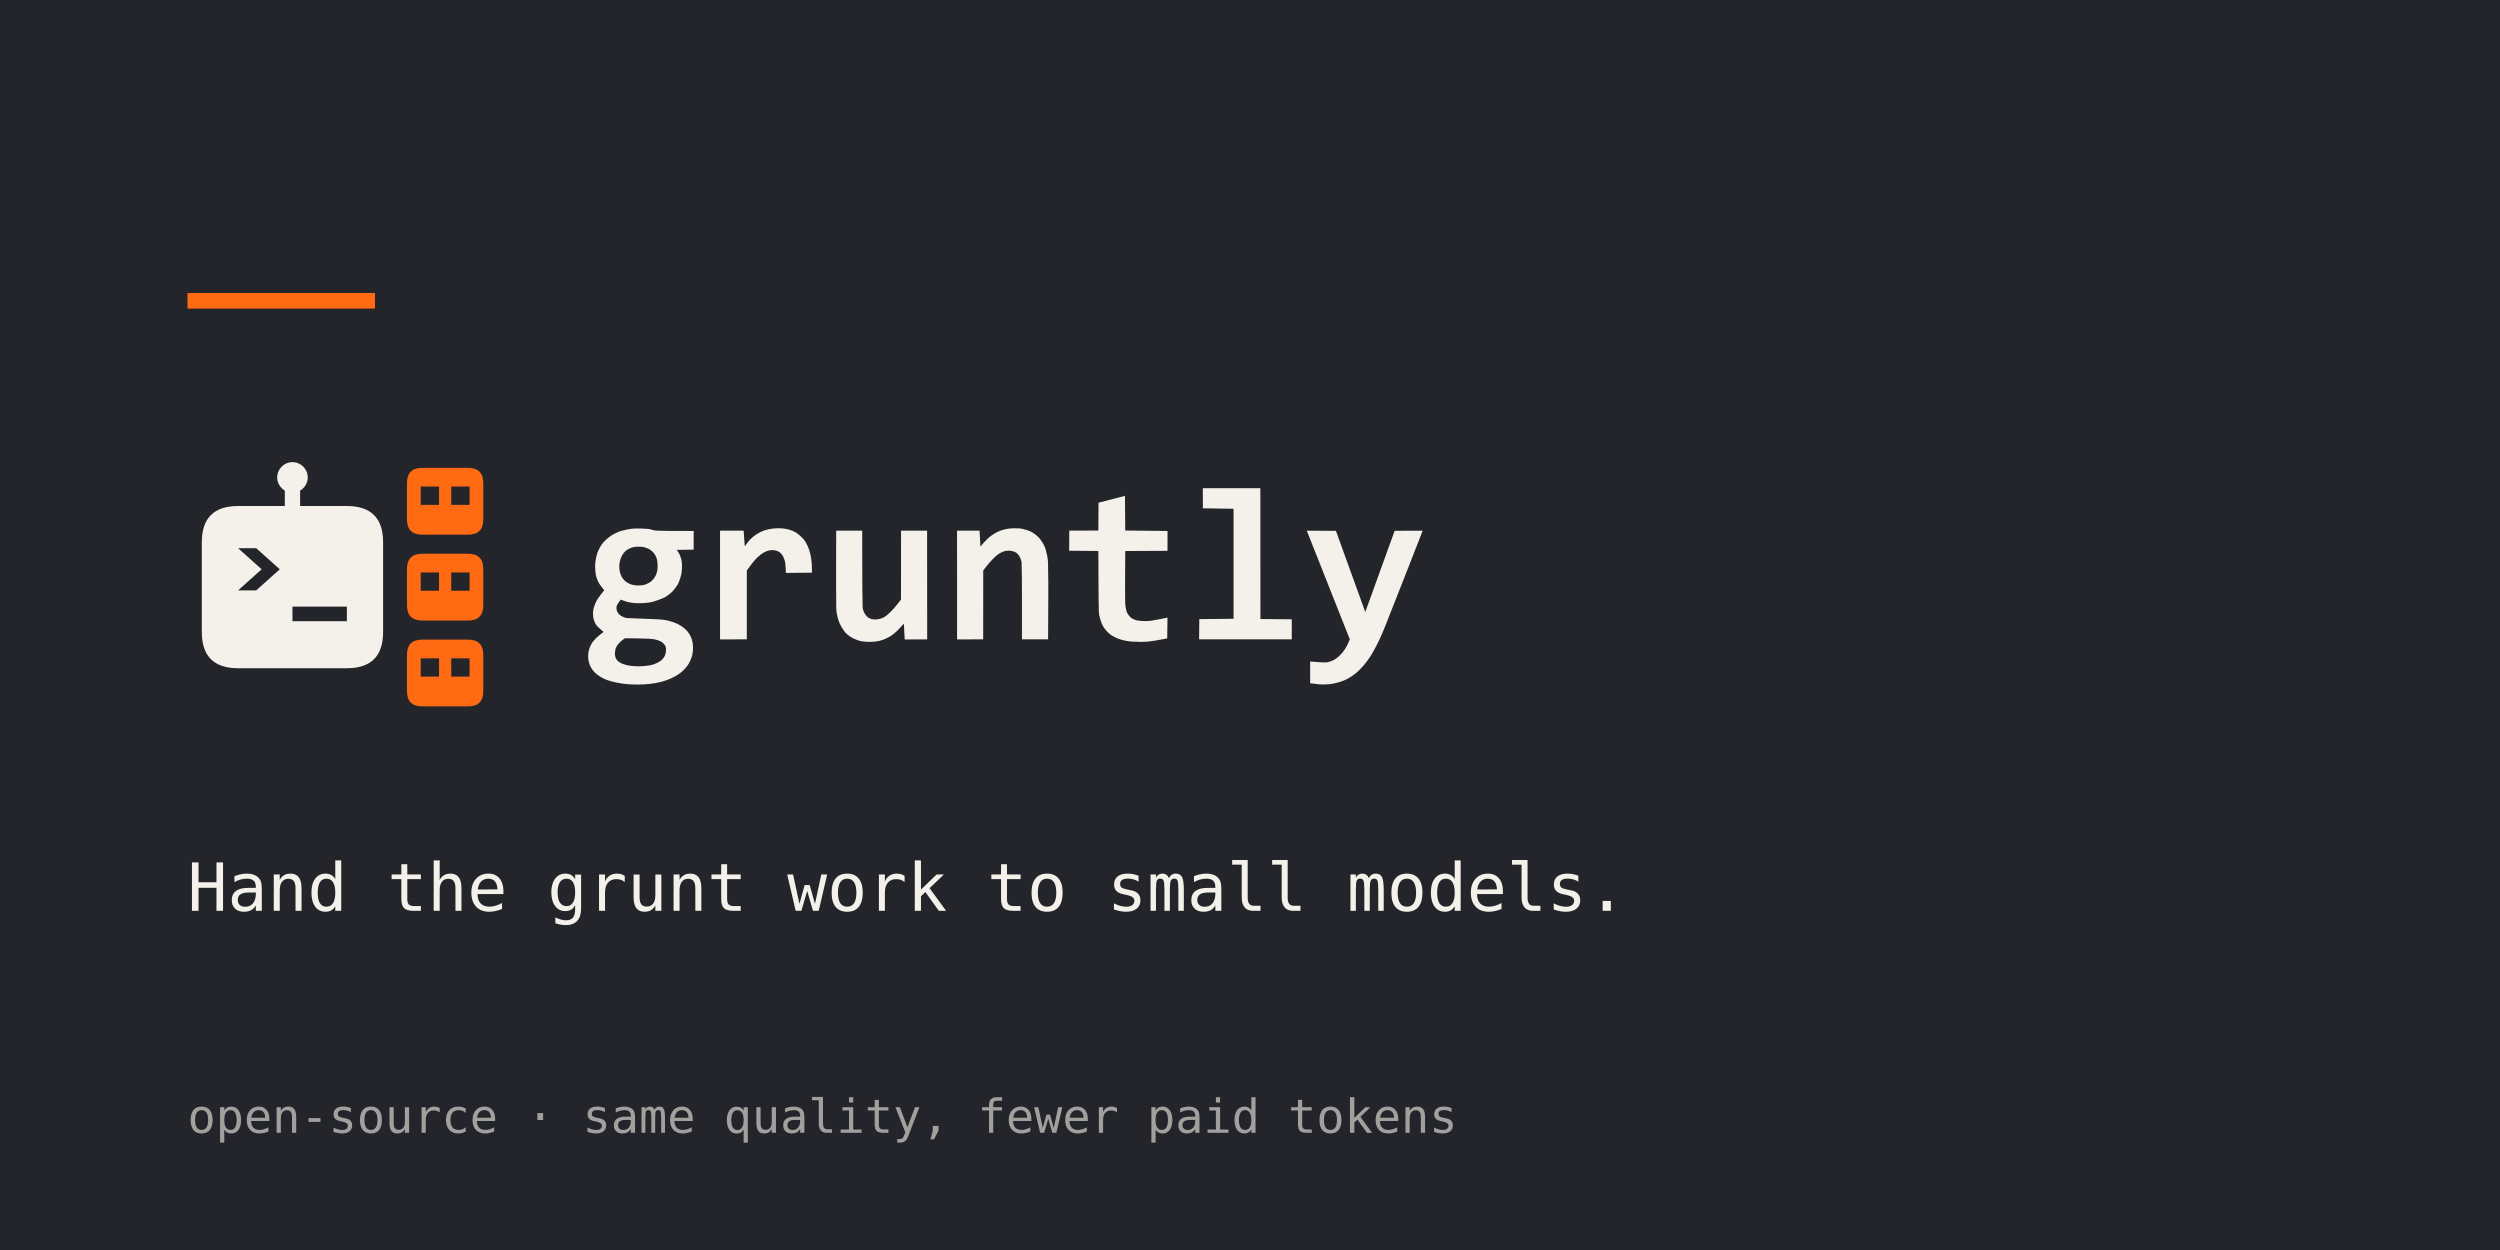
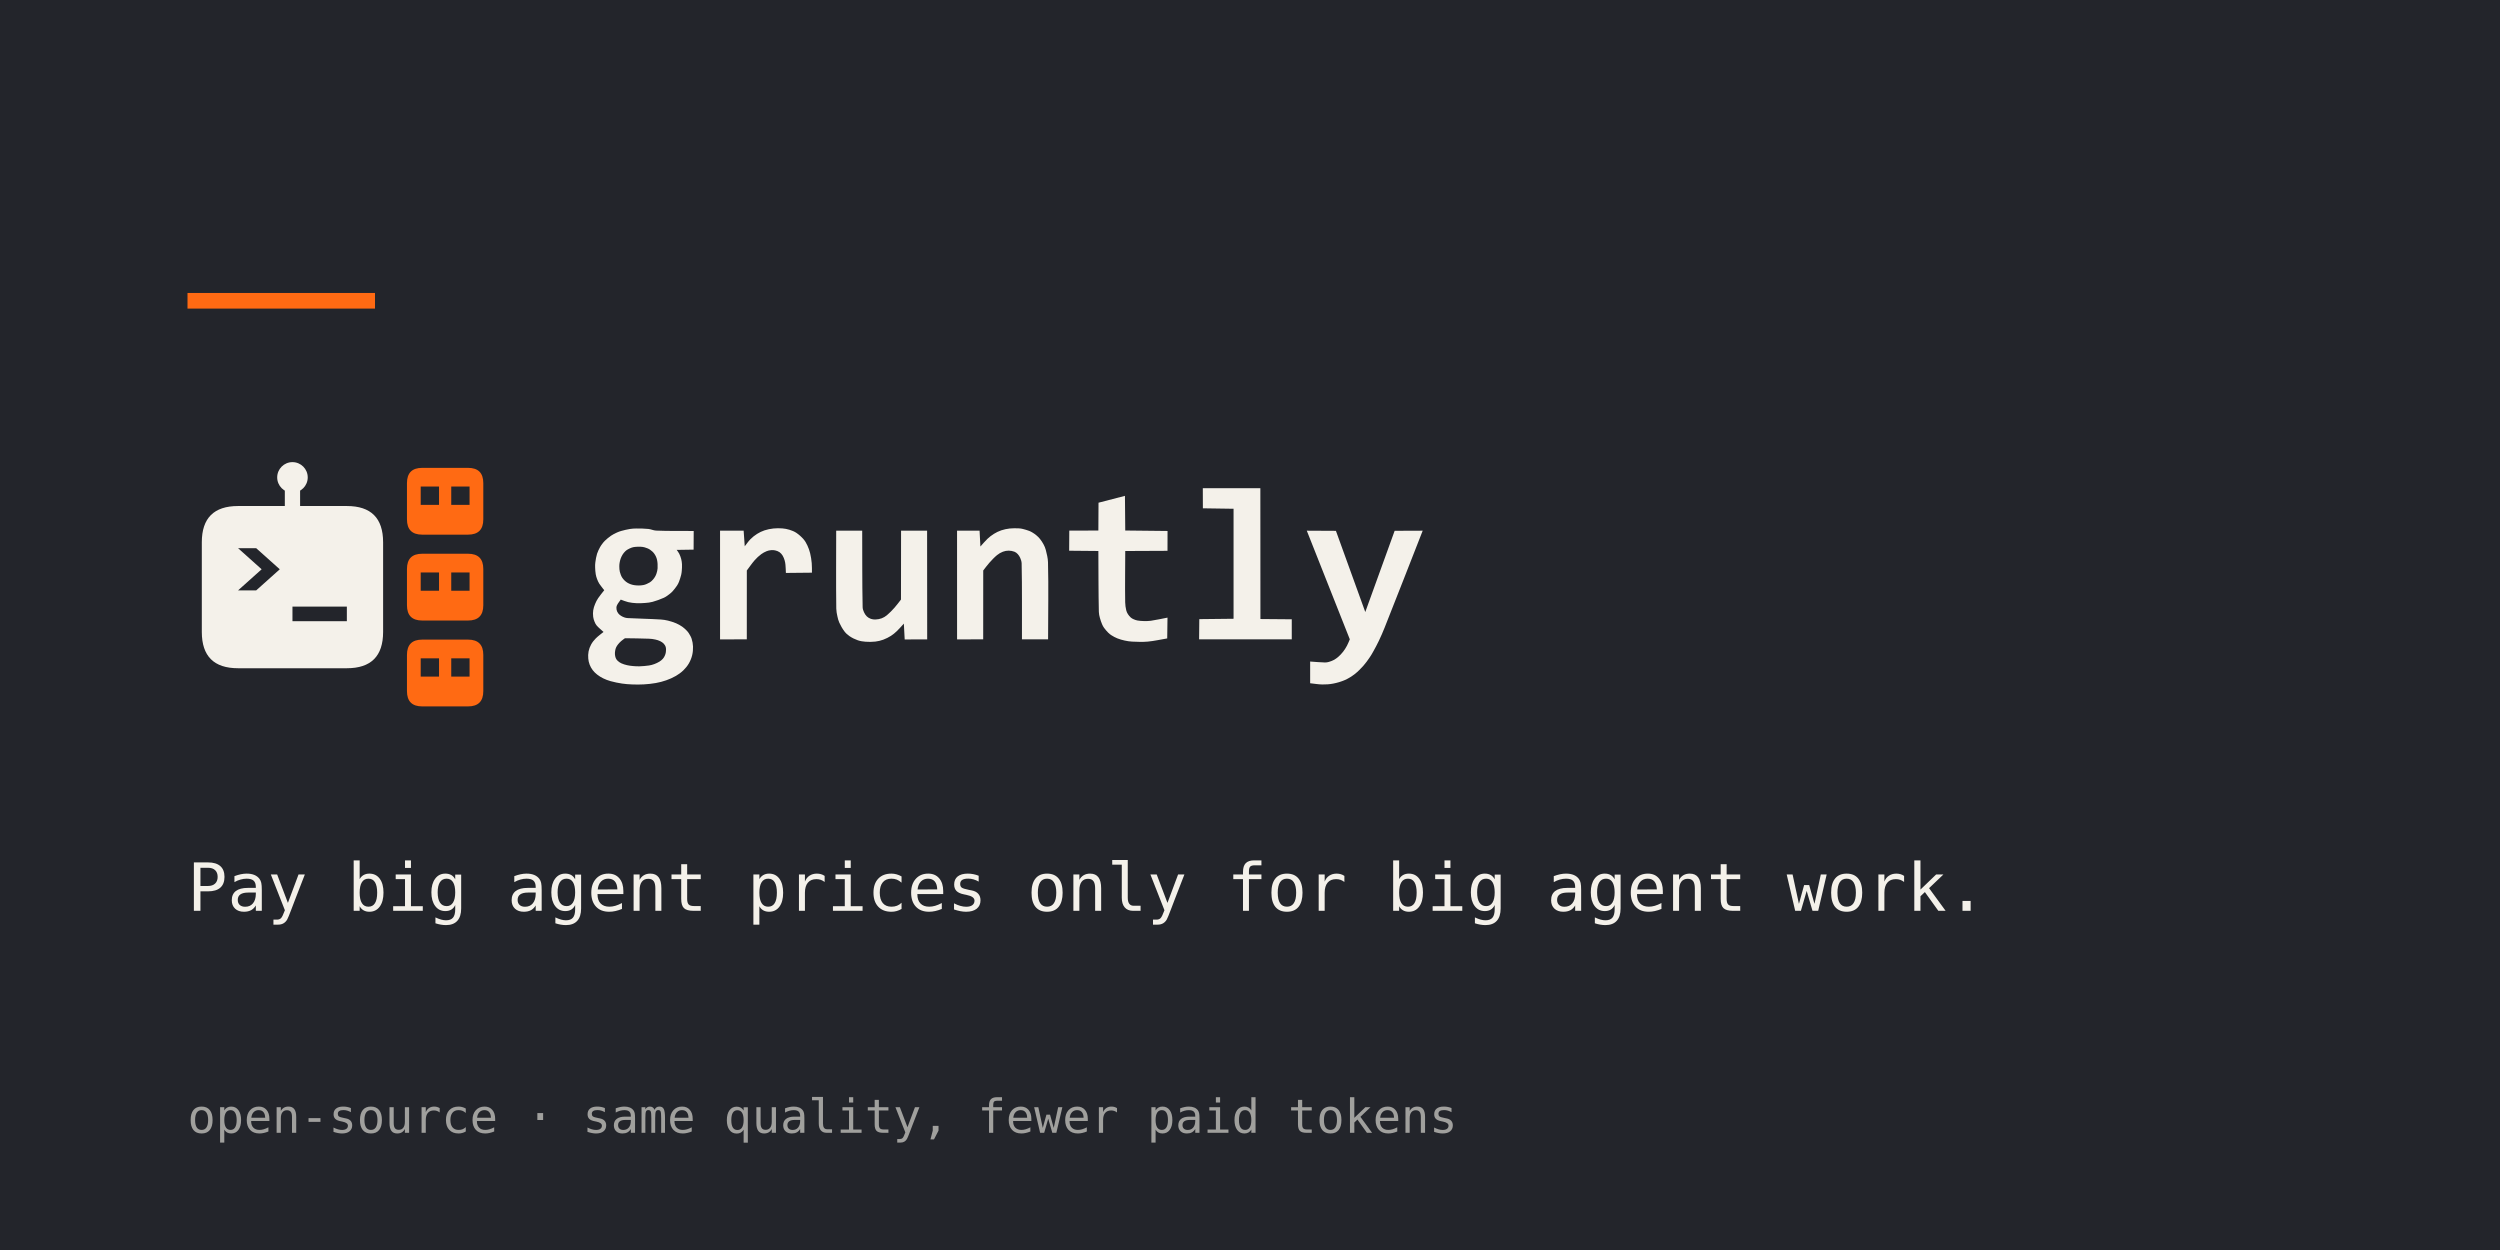
<svg xmlns="http://www.w3.org/2000/svg" viewBox="0 0 1280 640" width="1280" height="640">
  <rect width="1280" height="640" fill="#23252B" />
  <rect x="96" y="150" width="96" height="8" fill="#FF6A13" />
  <g transform="translate(96 220) scale(2.442748)">
    <path d="M10.6 16H33.4Q41 16 41 23.6V42.4Q41 50 33.4 50H10.6Q3 50 3 42.4V23.6Q3 16 10.6 16ZM10.6 24.84h3.8l4.94 4.42l-4.94 4.42h-3.8l4.94 -4.42ZM22 37.08h11.4v3.06h-11.4Z" fill="#F4F1EA" fill-rule="evenodd" />
    <rect x="20.4" y="10" width="3.2" height="6.5" fill="#F4F1EA" />
    <circle cx="22" cy="10" r="3.2" fill="#F4F1EA" />
    <path d="M49.2 8H58.8Q62 8 62 11.2V18.8Q62 22 58.8 22H49.2Q46 22 46 18.8V11.2Q46 8 49.2 8ZM48.88 11.92h3.84v3.84h-3.84ZM55.28 11.92h3.84v3.84h-3.84Z" fill="#FF6A13" fill-rule="evenodd" />
    <path d="M49.2 26H58.8Q62 26 62 29.2V36.8Q62 40 58.8 40H49.2Q46 40 46 36.8V29.2Q46 26 49.2 26ZM48.88 29.92h3.84v3.84h-3.84ZM55.28 29.92h3.84v3.84h-3.84Z" fill="#FF6A13" fill-rule="evenodd" />
    <path d="M49.2 44H58.8Q62 44 62 47.2V54.8Q62 58 58.8 58H49.2Q46 58 46 54.8V47.2Q46 44 49.2 44ZM48.88 47.92h3.84v3.84h-3.84ZM55.28 47.92h3.84v3.84h-3.84Z" fill="#FF6A13" fill-rule="evenodd" />
    <path d="M25.59 -50.63C27.44 -50.63 29.29 -50.62 31.13 -50.42C32.32 -50.29 33.44 -49.72 34.63 -49.67C40.33 -49.42 46.04 -49.56 51.74 -49.5C51.73 -46.67 51.71 -43.83 51.7 -41C49.13 -40.96 46.57 -40.92 44 -40.88C44.38 -40.3 44.84 -39.76 45.15 -39.13C45.53 -38.37 45.82 -37.57 46.04 -36.75C46.24 -35.98 46.36 -35.18 46.4 -34.38C46.45 -33.38 46.39 -32.37 46.31 -31.37C46.26 -30.74 46.18 -30.11 46.03 -29.5C45.76 -28.44 45.44 -27.4 45.05 -26.38C44.81 -25.77 44.52 -25.17 44.15 -24.63C43.53 -23.71 42.85 -22.82 42.11 -22C41.63 -21.47 41.08 -21.01 40.5 -20.58C39.75 -20.02 38.99 -19.44 38.13 -19.06C36.47 -18.31 34.75 -17.7 33 -17.21C31.94 -16.91 30.84 -16.8 29.75 -16.71C28.38 -16.6 27 -16.54 25.62 -16.6C24.36 -16.66 23.11 -16.8 21.88 -17.08C20.72 -17.35 19.63 -17.85 18.5 -18.23C17.91 -17.32 17.13 -16.5 16.72 -15.5C16.48 -14.92 16.49 -14.25 16.6 -13.63C16.7 -13.04 16.98 -12.48 17.33 -12C17.67 -11.53 18.14 -11.16 18.63 -10.84C19.13 -10.51 19.69 -10.27 20.25 -10.08C20.69 -9.93 21.16 -9.84 21.63 -9.81C26.67 -9.53 31.72 -9.48 36.75 -9.16C37.84 -9.09 38.94 -8.92 40 -8.66C41.28 -8.34 42.54 -7.94 43.75 -7.43C44.72 -7.02 45.63 -6.49 46.5 -5.9C47.18 -5.43 47.79 -4.86 48.38 -4.28C48.81 -3.85 49.21 -3.39 49.53 -2.88C50.02 -2.09 50.52 -1.27 50.8 -0.38C51.16 0.75 51.39 1.94 51.43 3.13C51.47 4.47 51.36 5.82 51.04 7.12C50.72 8.43 50.2 9.71 49.52 10.88C48.84 12.04 47.97 13.1 47 14.03C45.99 15 44.84 15.84 43.63 16.54C42.24 17.35 40.76 17.99 39.25 18.53C37.71 19.08 36.11 19.49 34.5 19.78C32.69 20.11 30.84 20.29 29 20.4C27.21 20.51 25.42 20.49 23.63 20.42C22.13 20.36 20.62 20.26 19.13 20.03C17.36 19.76 15.6 19.41 13.88 18.93C12.72 18.61 11.58 18.18 10.5 17.65C9.53 17.17 8.6 16.6 7.75 15.93C6.99 15.33 6.28 14.65 5.7 13.88C5.13 13.12 4.66 12.27 4.32 11.38C3.99 10.5 3.77 9.57 3.7 8.63C3.61 7.55 3.63 6.44 3.84 5.38C4.06 4.29 4.45 3.22 4.99 2.25C5.54 1.24 6.26 0.32 7.07 -0.5C8.16 -1.61 9.46 -2.5 10.65 -3.5C9.62 -4.46 8.5 -5.33 7.57 -6.38C7.13 -6.88 6.82 -7.51 6.57 -8.13C6.28 -8.85 6.03 -9.61 5.94 -10.38C5.82 -11.37 5.81 -12.39 5.96 -13.38C6.11 -14.37 6.44 -15.33 6.82 -16.25C7.19 -17.17 7.65 -18.06 8.2 -18.88C9.04 -20.15 10.05 -21.29 10.98 -22.5C10.22 -23.5 9.39 -24.44 8.71 -25.5C8.29 -26.16 7.98 -26.89 7.7 -27.63C7.44 -28.32 7.23 -29.03 7.11 -29.75C6.94 -30.78 6.86 -31.83 6.83 -32.88C6.8 -33.67 6.82 -34.47 6.93 -35.25C7.11 -36.56 7.32 -37.87 7.71 -39.13C8.04 -40.18 8.56 -41.16 9.07 -42.13C9.35 -42.66 9.71 -43.15 10.07 -43.63C10.44 -44.12 10.81 -44.61 11.25 -45.02C12.12 -45.83 13.02 -46.63 14 -47.3C14.86 -47.89 15.81 -48.35 16.75 -48.79C17.39 -49.09 18.07 -49.33 18.75 -49.52C20.03 -49.87 21.32 -50.19 22.63 -50.4C23.61 -50.56 24.6 -50.63 25.59 -50.63ZM25.09 -42.25C25.93 -42.33 26.78 -42.35 27.63 -42.31C28.22 -42.28 28.82 -42.21 29.38 -42.04C30.2 -41.79 31.03 -41.51 31.75 -41.04C32.53 -40.53 33.25 -39.89 33.79 -39.13C34.37 -38.31 34.81 -37.36 35.03 -36.38C35.32 -35.12 35.34 -33.8 35.29 -32.5C35.26 -31.69 35.02 -30.9 34.79 -30.13C34.65 -29.65 34.43 -29.19 34.18 -28.75C33.9 -28.26 33.59 -27.79 33.21 -27.38C32.77 -26.9 32.32 -26.4 31.75 -26.08C30.81 -25.55 29.81 -25.04 28.75 -24.85C27.4 -24.61 25.99 -24.61 24.63 -24.82C23.53 -24.99 22.45 -25.37 21.5 -25.95C20.61 -26.5 19.83 -27.27 19.23 -28.13C18.67 -28.95 18.35 -29.92 18.09 -30.88C17.88 -31.65 17.87 -32.46 17.85 -33.25C17.83 -33.83 17.88 -34.42 17.98 -35C18.09 -35.64 18.23 -36.27 18.45 -36.88C18.69 -37.53 18.98 -38.16 19.35 -38.75C19.67 -39.27 20.07 -39.75 20.5 -40.18C20.83 -40.52 21.22 -40.81 21.63 -41.05C22.22 -41.39 22.85 -41.69 23.5 -41.92C24.01 -42.1 24.55 -42.2 25.09 -42.25ZM20.42 -0.63C24.07 -0.56 27.72 -0.57 31.37 -0.41C32.34 -0.37 33.3 -0.25 34.25 -0.04C35.02 0.13 35.79 0.37 36.5 0.72C37.1 1.02 37.68 1.39 38.13 1.89C38.54 2.34 38.88 2.9 39.02 3.5C39.19 4.23 39.14 5.01 39.05 5.75C38.98 6.31 38.79 6.86 38.55 7.38C38.33 7.87 38.04 8.35 37.68 8.75C37.23 9.24 36.7 9.68 36.13 10.03C35.38 10.49 34.58 10.86 33.75 11.17C32.98 11.45 32.18 11.67 31.37 11.79C29.92 12 28.46 12.12 27 12.17C26 12.2 25 12.13 24 12.04C23.12 11.96 22.24 11.85 21.38 11.65C20.48 11.44 19.59 11.18 18.75 10.79C18.13 10.5 17.56 10.1 17.07 9.63C16.7 9.28 16.4 8.85 16.21 8.38C15.99 7.83 15.89 7.22 15.85 6.63C15.81 6.09 15.88 5.54 15.97 5C16.05 4.53 16.16 4.06 16.36 3.62C16.58 3.13 16.87 2.67 17.2 2.25C17.63 1.7 18.11 1.19 18.63 0.73C19.19 0.23 19.82 -0.18 20.42 -0.63Z" transform="translate(82.298 44) scale(0.46)" fill="#F4F1EA" fill-rule="evenodd" />
    <path d="M33.03 -50.63C34.39 -50.78 35.77 -50.78 37.13 -50.67C38.23 -50.58 39.33 -50.38 40.38 -50.05C41.47 -49.71 42.55 -49.29 43.5 -48.66C44.71 -47.84 45.82 -46.85 46.78 -45.75C47.52 -44.9 48.07 -43.9 48.55 -42.88C49.08 -41.76 49.49 -40.58 49.79 -39.38C50.15 -37.9 50.38 -36.39 50.52 -34.88C50.66 -33.43 50.59 -31.96 50.62 -30.5C46.66 -30.46 42.71 -30.42 38.75 -30.38C38.68 -31.63 38.68 -32.88 38.55 -34.13C38.48 -34.81 38.37 -35.48 38.17 -36.13C37.94 -36.86 37.68 -37.6 37.28 -38.25C36.91 -38.84 36.45 -39.41 35.88 -39.81C35.29 -40.23 34.58 -40.48 33.88 -40.65C33.27 -40.8 32.63 -40.82 32 -40.76C31.32 -40.7 30.63 -40.56 30 -40.3C29.12 -39.94 28.26 -39.49 27.5 -38.92C26.45 -38.13 25.46 -37.24 24.59 -36.25C23.27 -34.75 22.16 -33.08 20.95 -31.5C20.95 -21.04 20.94 -10.59 20.94 -0.13C16.88 -0.12 12.81 -0.1 8.75 -0.09C8.75 -16.6 8.75 -33.12 8.75 -49.63C12.33 -49.63 15.92 -49.63 19.5 -49.63C19.67 -47.26 19.83 -44.9 20 -42.53C20.88 -43.62 21.64 -44.8 22.63 -45.79C23.53 -46.69 24.54 -47.49 25.62 -48.17C26.68 -48.83 27.82 -49.39 29 -49.78C30.3 -50.21 31.67 -50.48 33.03 -50.63Z" transform="translate(107.598 44) scale(0.46)" fill="#F4F1EA" fill-rule="evenodd" />
    <path d="M6.67 -49.63C10.62 -49.63 14.57 -49.63 18.52 -49.63C18.59 -38 18.47 -26.37 18.72 -14.75C18.74 -13.97 19.01 -13.21 19.33 -12.5C19.65 -11.79 20.07 -11.11 20.63 -10.57C21.15 -10.07 21.81 -9.69 22.5 -9.45C23.18 -9.21 23.91 -9.13 24.63 -9.17C25.56 -9.22 26.51 -9.37 27.38 -9.7C28.24 -10.02 29.04 -10.51 29.75 -11.09C31.02 -12.14 32.15 -13.34 33.25 -14.56C34.3 -15.73 35.21 -17.02 36.19 -18.25C36.2 -28.71 36.22 -39.17 36.23 -49.63C40.18 -49.63 44.14 -49.63 48.09 -49.63C48.1 -33.12 48.12 -16.62 48.13 -0.11C44.71 -0.1 41.3 -0.08 37.88 -0.07C37.75 -2.48 37.63 -4.89 37.5 -7.3C36.44 -6.16 35.45 -4.95 34.32 -3.88C33.48 -3.08 32.6 -2.33 31.62 -1.71C30.52 -1.02 29.35 -0.42 28.13 0.03C26.96 0.46 25.74 0.76 24.5 0.9C23.01 1.07 21.5 1.07 20 0.96C18.82 0.87 17.62 0.69 16.5 0.3C15.18 -0.16 13.91 -0.79 12.75 -1.57C11.85 -2.17 11.03 -2.93 10.38 -3.8C9.46 -5.02 8.72 -6.37 8.08 -7.75C7.66 -8.66 7.42 -9.65 7.21 -10.63C6.96 -11.78 6.73 -12.94 6.71 -14.12C6.55 -25.96 6.68 -37.79 6.67 -49.63Z" transform="translate(132.898 44) scale(0.46)" fill="#F4F1EA" fill-rule="evenodd" />
    <path d="M30.76 -50.63C32.12 -50.78 33.51 -50.74 34.88 -50.69C35.51 -50.67 36.14 -50.56 36.75 -50.41C37.73 -50.17 38.69 -49.88 39.63 -49.53C40.15 -49.33 40.65 -49.06 41.13 -48.77C41.74 -48.4 42.34 -47.99 42.88 -47.53C43.47 -47.03 44.04 -46.49 44.52 -45.88C45.14 -45.1 45.69 -44.26 46.16 -43.38C46.58 -42.59 46.95 -41.75 47.17 -40.88C47.63 -39.03 48.13 -37.16 48.18 -35.25C48.48 -23.55 48.21 -11.84 48.22 -0.13C44.25 -0.13 40.28 -0.13 36.31 -0.13C36.26 -11.67 36.42 -23.21 36.17 -34.75C36.15 -35.61 35.85 -36.46 35.51 -37.25C35.24 -37.89 34.84 -38.49 34.36 -39C33.95 -39.44 33.45 -39.84 32.88 -40.05C32.04 -40.36 31.14 -40.54 30.25 -40.54C29.36 -40.54 28.46 -40.37 27.63 -40.05C26.69 -39.69 25.78 -39.18 25 -38.54C23.71 -37.48 22.57 -36.24 21.45 -35C20.45 -33.89 19.6 -32.67 18.67 -31.5C18.66 -21.04 18.66 -10.59 18.65 -0.13C14.68 -0.12 10.72 -0.1 6.75 -0.09C6.75 -16.6 6.74 -33.12 6.74 -49.63C10.16 -49.63 13.58 -49.64 17 -49.64C17.13 -47.23 17.25 -44.83 17.38 -42.42C18.44 -43.57 19.41 -44.81 20.55 -45.88C21.46 -46.73 22.44 -47.52 23.5 -48.17C24.56 -48.83 25.7 -49.39 26.88 -49.79C28.13 -50.21 29.44 -50.48 30.76 -50.63Z" transform="translate(158.198 44) scale(0.46)" fill="#F4F1EA" fill-rule="evenodd" />
    <path d="M28.24 -65.5C28.29 -60.24 28.33 -54.97 28.38 -49.71C34.8 -49.64 41.23 -49.57 47.65 -49.5C47.64 -46.49 47.64 -43.47 47.63 -40.46C41.21 -40.43 34.8 -40.4 28.38 -40.37C28.37 -32.58 28.22 -24.79 28.35 -17C28.37 -15.78 28.55 -14.57 28.82 -13.38C28.96 -12.76 29.24 -12.17 29.58 -11.63C29.94 -11.06 30.38 -10.53 30.88 -10.08C31.24 -9.75 31.68 -9.51 32.13 -9.31C32.69 -9.06 33.27 -8.83 33.88 -8.72C34.82 -8.55 35.79 -8.48 36.75 -8.46C37.83 -8.44 38.93 -8.43 40 -8.58C42.56 -8.95 45.09 -9.54 47.63 -10.02C47.59 -6.86 47.54 -3.7 47.5 -0.54C44.54 -0.06 41.61 0.64 38.63 0.91C36.26 1.12 33.87 1.02 31.5 0.91C30.37 0.86 29.24 0.67 28.13 0.43C26.98 0.18 25.84 -0.15 24.75 -0.58C23.83 -0.94 22.97 -1.43 22.13 -1.95C21.59 -2.28 21.09 -2.68 20.64 -3.13C19.94 -3.83 19.29 -4.58 18.71 -5.38C18.35 -5.88 18.06 -6.43 17.82 -7C17.43 -7.94 17.09 -8.9 16.83 -9.88C16.59 -10.78 16.37 -11.7 16.35 -12.63C16.14 -21.88 16.2 -31.13 16.13 -40.38C11.69 -40.42 7.26 -40.46 2.82 -40.5C2.84 -43.55 2.86 -46.61 2.88 -49.66C7.3 -49.67 11.71 -49.69 16.13 -49.7C16.15 -53.93 16.18 -58.15 16.2 -62.38C20.21 -63.42 24.23 -64.46 28.24 -65.5Z" transform="translate(183.498 44) scale(0.46)" fill="#F4F1EA" fill-rule="evenodd" />
    <path d="M8.72 -69C17.46 -69 26.2 -69 34.94 -69C34.95 -49.13 34.96 -29.25 34.97 -9.38C39.73 -9.34 44.49 -9.3 49.25 -9.26C49.25 -6.21 49.25 -3.17 49.25 -0.12C35.18 -0.12 21.1 -0.13 7.03 -0.13C7.06 -3.2 7.09 -6.26 7.12 -9.33C12.32 -9.39 17.53 -9.44 22.73 -9.5C22.73 -26.21 22.73 -42.91 22.73 -59.62C18.07 -59.69 13.41 -59.76 8.75 -59.83C8.74 -62.89 8.73 -65.94 8.72 -69Z" transform="translate(208.798 44) scale(0.46)" fill="#F4F1EA" fill-rule="evenodd" />
    <path d="M1.1 -49.63C5.52 -49.61 9.95 -49.58 14.37 -49.56C18.83 -37.23 23.29 -24.9 27.75 -12.57C32.21 -24.91 36.67 -37.24 41.13 -49.58C45.39 -49.6 49.65 -49.61 53.91 -49.63C48.12 -34.88 42.39 -20.1 36.53 -5.38C35.72 -3.35 34.84 -1.34 33.9 0.63C33.09 2.33 32.19 3.98 31.27 5.63C30.77 6.53 30.25 7.41 29.66 8.25C28.79 9.5 27.92 10.75 26.91 11.88C25.7 13.23 24.43 14.55 23 15.66C21.61 16.74 20.11 17.69 18.5 18.4C16.79 19.16 14.97 19.68 13.13 20.04C11.49 20.36 9.8 20.47 8.13 20.44C6.29 20.41 4.46 20.07 2.63 19.88C2.63 16.58 2.63 13.29 2.63 9.99C4.88 10.13 7.13 10.37 9.38 10.42C9.97 10.43 10.56 10.33 11.13 10.17C11.91 9.95 12.67 9.66 13.38 9.28C14.09 8.9 14.77 8.44 15.38 7.91C16.21 7.18 16.98 6.37 17.66 5.5C18.33 4.64 18.9 3.71 19.42 2.75C19.92 1.83 20.27 0.83 20.7 -0.13C14.17 -16.63 7.63 -33.13 1.1 -49.63Z" transform="translate(234.098 44) scale(0.46)" fill="#F4F1EA" fill-rule="evenodd" />
  </g>
-   <text x="96" y="466.336" font-family="ui-monospace,'SF Mono',Menlo,Consolas,monospace" font-size="34" font-weight="500" textLength="734.4" lengthAdjust="spacingAndGlyphs" fill="#F4F1EA">Hand the grunt work to small models.</text>
+   <text x="96" y="466.336" font-family="ui-monospace,'SF Mono',Menlo,Consolas,monospace" font-size="34" font-weight="500" textLength="918" lengthAdjust="spacingAndGlyphs" fill="#F4F1EA">Pay big agent prices only for big agent work.</text>
  <text x="96" y="580" font-family="ui-monospace,'SF Mono',Menlo,Consolas,monospace" font-size="24" fill="#F4F1EA" opacity=".6">open-source · same quality, fewer paid tokens</text>
</svg>
